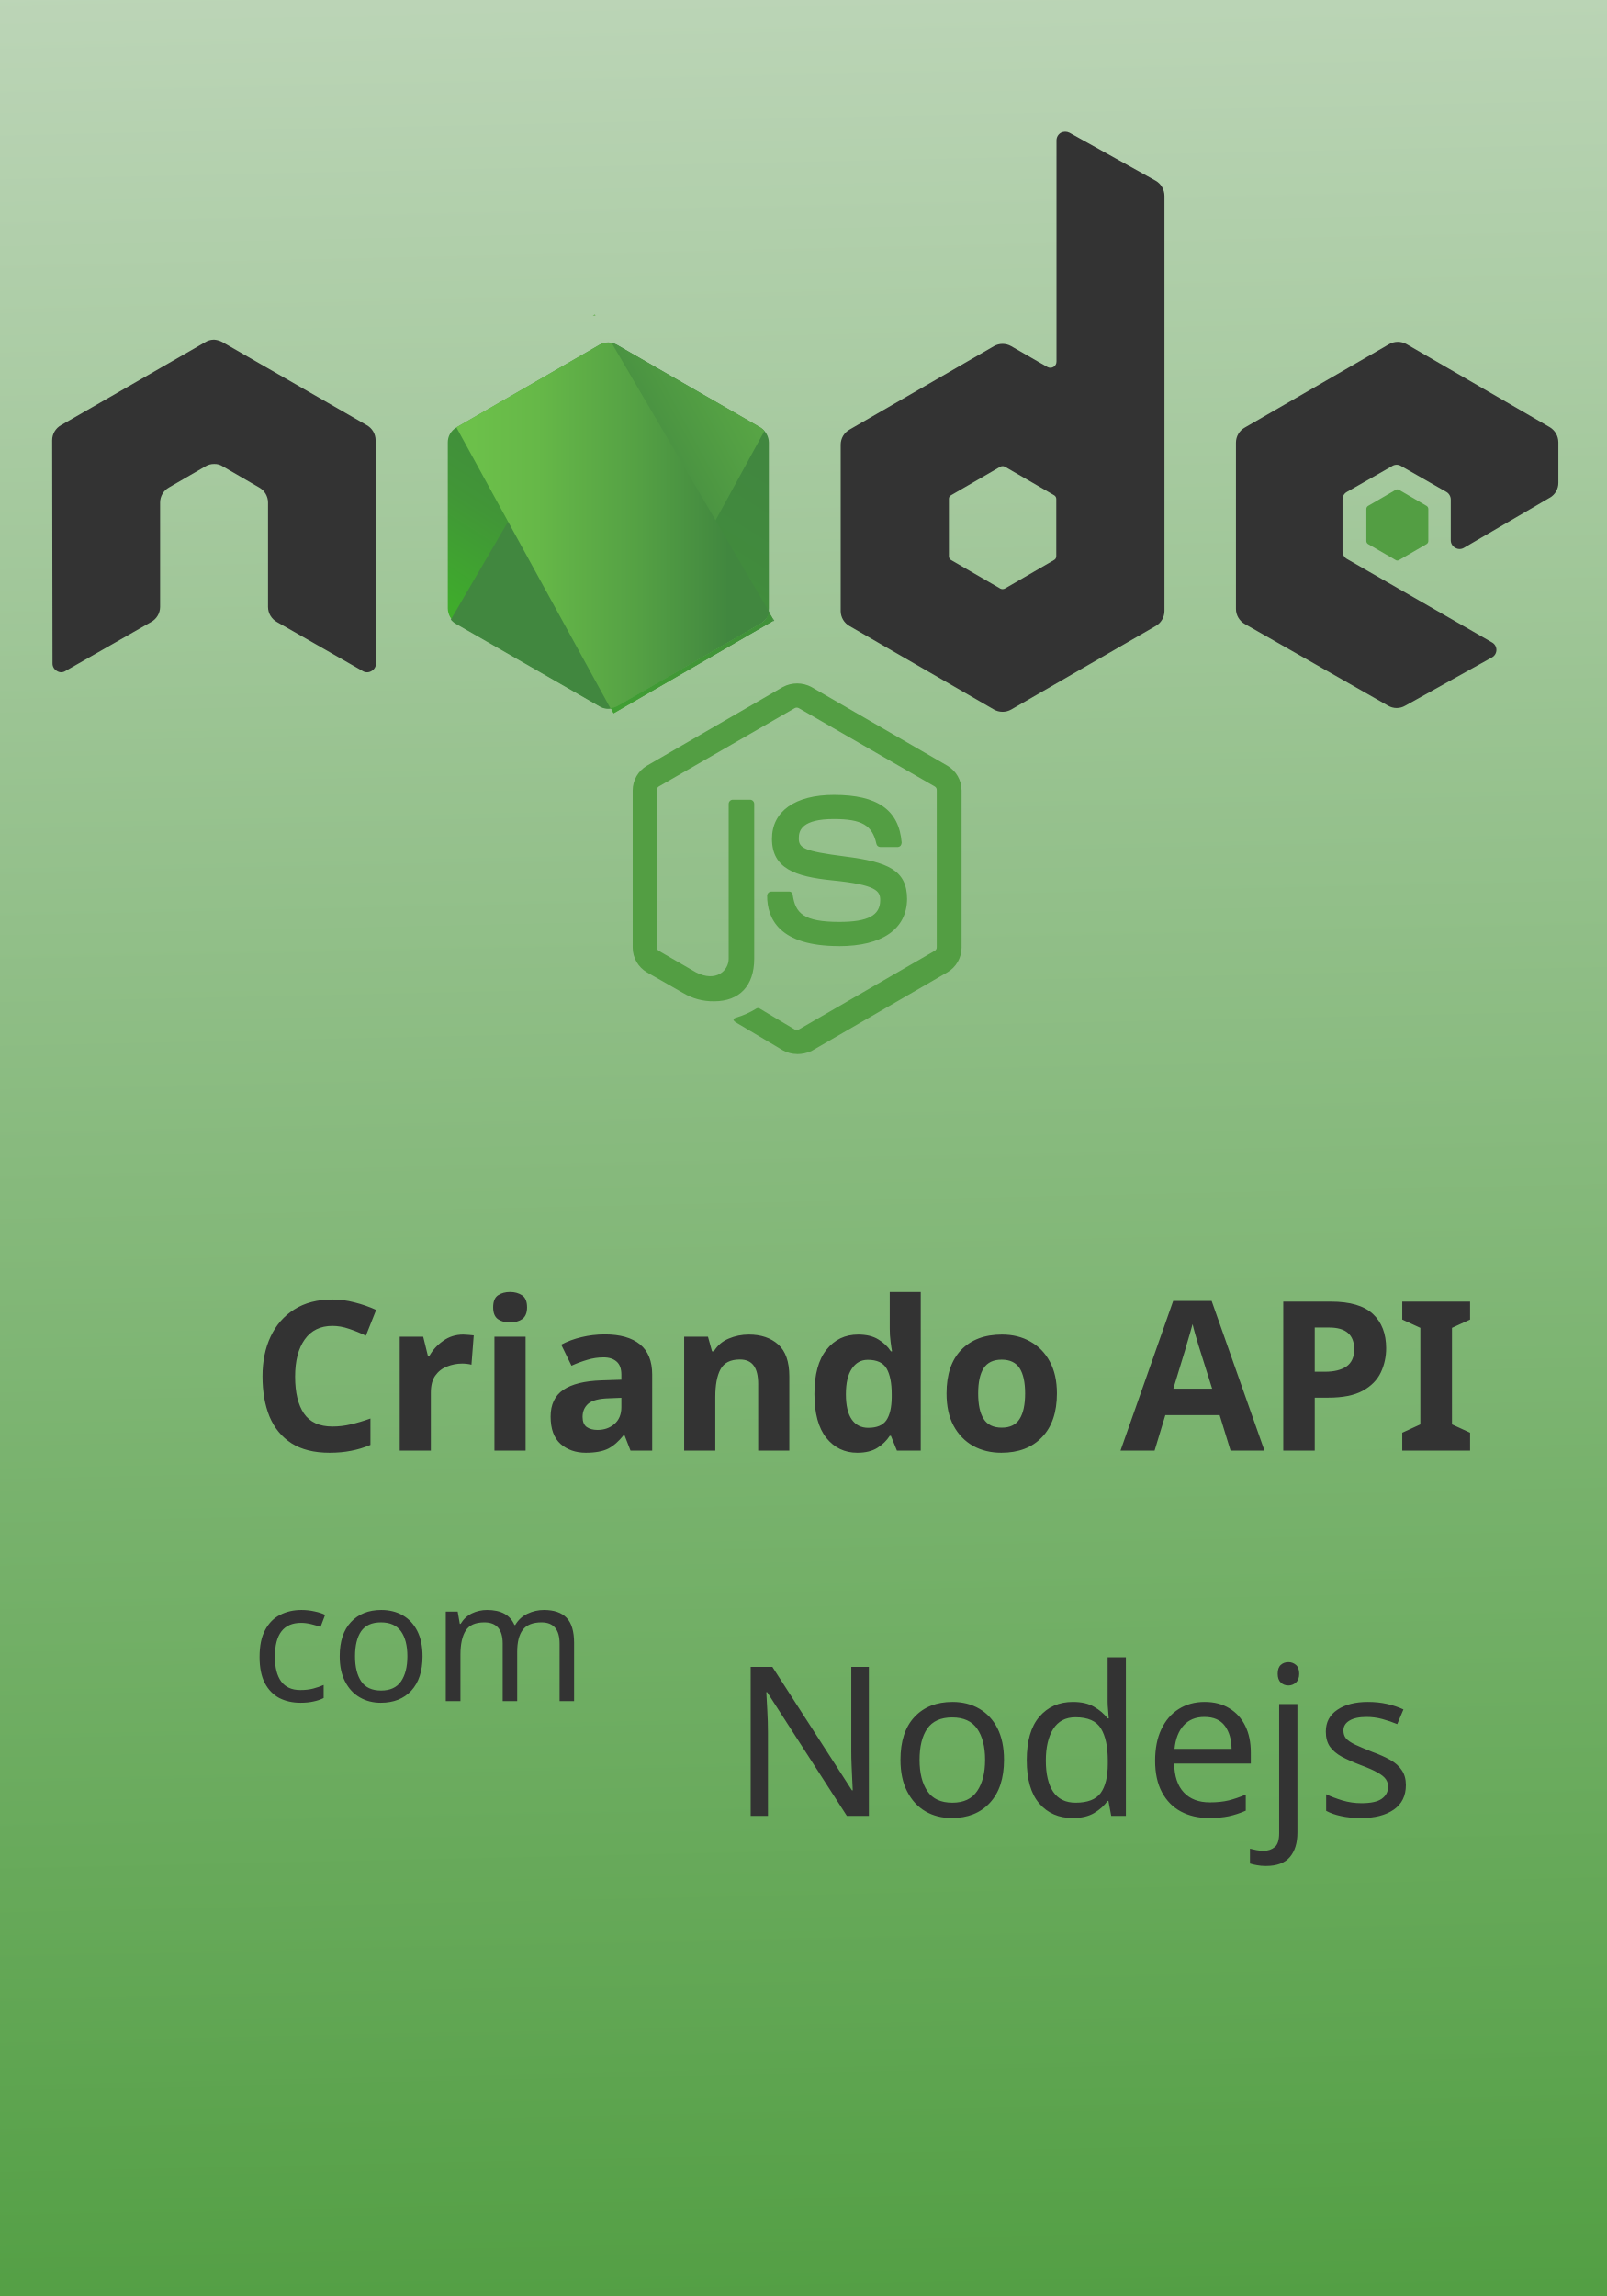
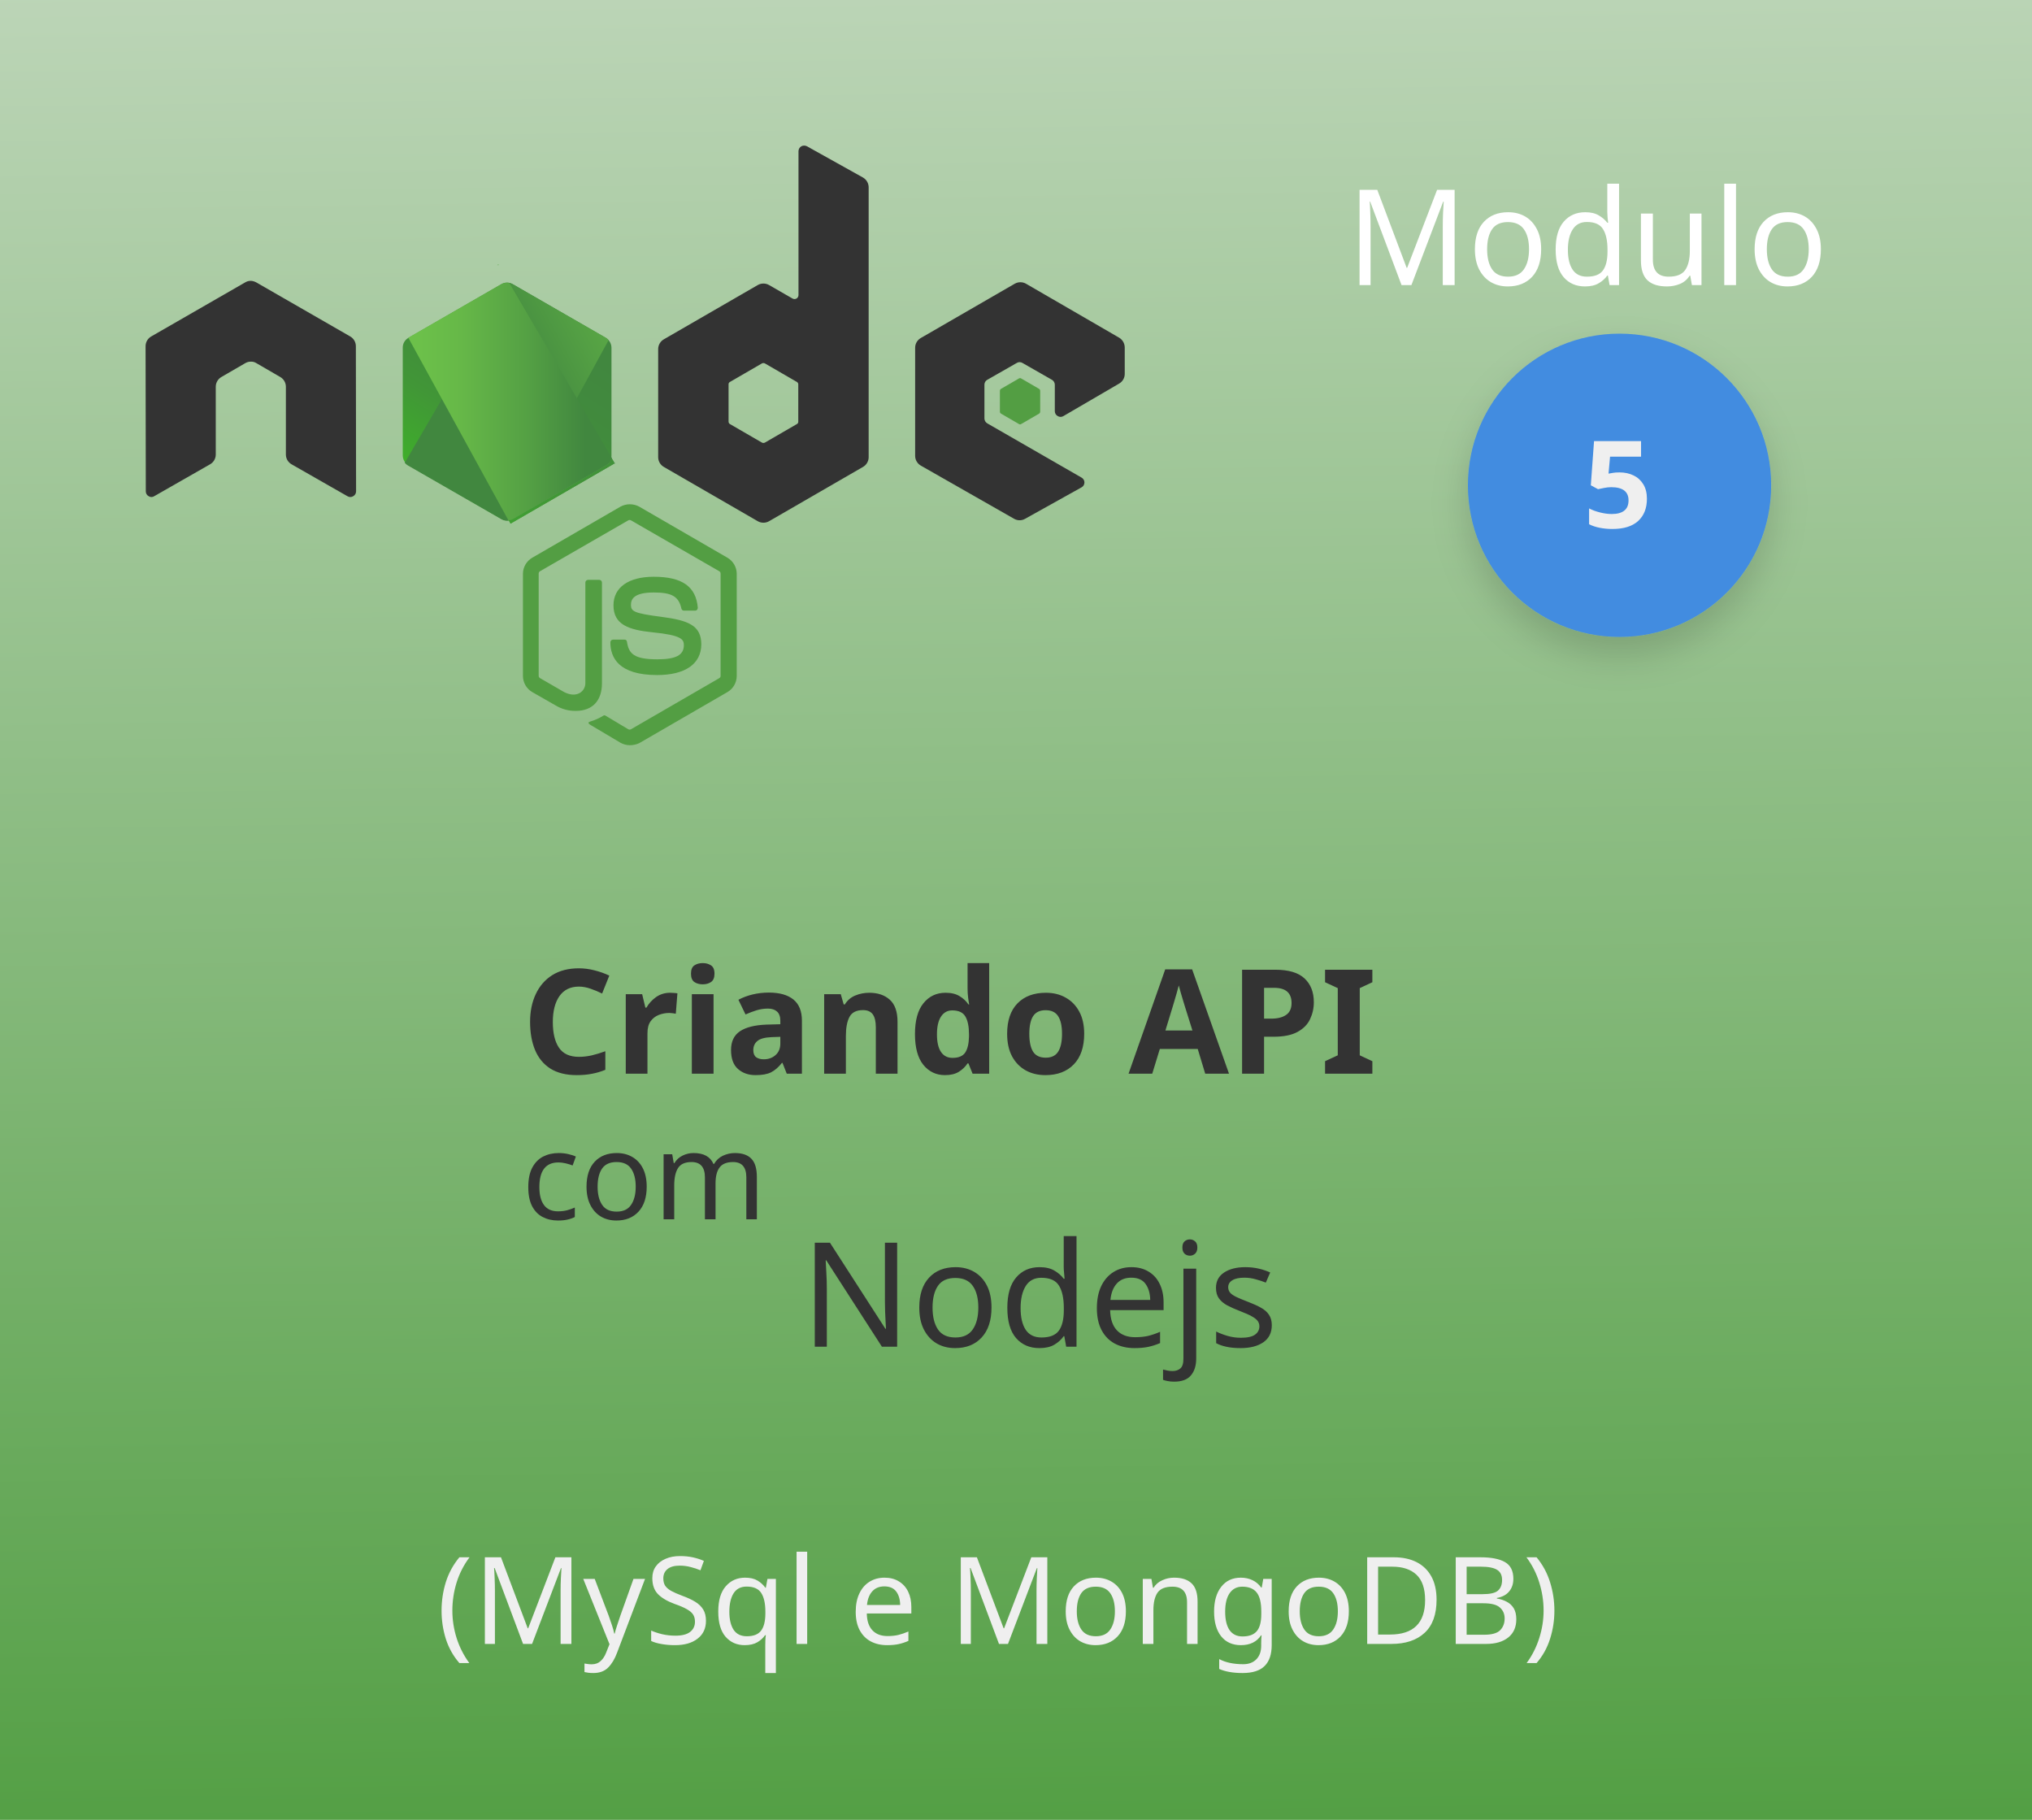
- <svg xmlns="http://www.w3.org/2000/svg" xmlns:xlink="http://www.w3.org/1999/xlink" width="154" height="220" viewBox="0 0 154 220">
+ <svg xmlns="http://www.w3.org/2000/svg" xmlns:xlink="http://www.w3.org/1999/xlink" width="335" height="300" viewBox="0 0 335 300">
  <defs>
    <linearGradient id="linear-gradient" x1="0.523" y1="1" x2="0.5" y2="-0.497" gradientUnits="objectBoundingBox">
      <stop offset="0" stop-color="#539f44" />
      <stop offset="1" stop-color="#efefef" />
    </linearGradient>
    <linearGradient id="linear-gradient-2" x1="0.682" y1="0.175" x2="0.278" y2="0.898" gradientUnits="objectBoundingBox">
      <stop offset="0" stop-color="#41873f" />
      <stop offset="0.329" stop-color="#418b3d" />
      <stop offset="0.635" stop-color="#419637" />
      <stop offset="0.932" stop-color="#3fa92d" />
      <stop offset="1" stop-color="#3fae2a" />
    </linearGradient>
    <linearGradient id="linear-gradient-3" x1="0.433" y1="0.552" x2="1.592" y2="-0.183" gradientUnits="objectBoundingBox">
      <stop offset="0.138" stop-color="#41873f" />
      <stop offset="0.403" stop-color="#54a044" />
      <stop offset="0.714" stop-color="#66b848" />
      <stop offset="0.908" stop-color="#6cc04a" />
    </linearGradient>
    <linearGradient id="linear-gradient-4" x1="-44.138" y1="0.134" x2="53.279" y2="0.134" gradientUnits="objectBoundingBox">
      <stop offset="0.092" stop-color="#6cc04a" />
      <stop offset="0.286" stop-color="#66b848" />
      <stop offset="0.597" stop-color="#54a044" />
      <stop offset="0.862" stop-color="#41873f" />
    </linearGradient>
    <linearGradient id="linear-gradient-5" x1="-0.044" y1="0.5" x2="1.015" y2="0.5" xlink:href="#linear-gradient-4" />
    <linearGradient id="linear-gradient-6" x1="-97.138" y1="0.362" x2="0.279" y2="0.362" xlink:href="#linear-gradient-4" />
    <linearGradient id="linear-gradient-7" x1="-1.039" y1="0.503" x2="1.008" y2="0.503" xlink:href="#linear-gradient-4" />
    <linearGradient id="linear-gradient-8" x1="1.306" y1="-2.111" x2="0.044" y2="2.016" xlink:href="#linear-gradient-2" />
+     <filter id="Elipse_4" x="233" y="49" width="68" height="68" filterUnits="userSpaceOnUse">
+       <feOffset dy="3" input="SourceAlpha" />
+       <feGaussianBlur stdDeviation="3" result="blur" />
+       <feFlood flood-opacity="0.161" />
+       <feComposite operator="in" in2="blur" />
+       <feComposite in="SourceGraphic" />
+     </filter>
    <clipPath id="clip-Watch_38_mm_3">
-       <rect width="154" height="220" />
+       <rect width="335" height="300" />
    </clipPath>
  </defs>
  <g id="Watch_38_mm_3" data-name="Watch 38 mm – 3" clip-path="url(#clip-Watch_38_mm_3)">
-     <rect width="154" height="220" fill="url(#linear-gradient)" />
-     <text id="Criando_API" data-name="Criando API" transform="translate(24 139)" fill="#333" font-size="20" font-family="Poppins-Bold, Poppins, sans-serif" font-weight="700">
+     <rect width="335" height="300" fill="url(#linear-gradient)" />
+     <text id="Criando_API" data-name="Criando API" transform="translate(86 177)" fill="#333" font-size="24" font-family="Poppins-SemiBold, Poppins, sans-serif" font-weight="600">
      <tspan x="0" y="0">Criando API</tspan>
    </text>
-     <text id="com" transform="translate(24 163)" fill="#333" font-size="16" font-family="Poppins-Regular, Poppins, sans-serif">
+     <text id="com" transform="translate(86 201)" fill="#333" font-size="20" font-family="Poppins-Regular, Poppins, sans-serif">
      <tspan x="0" y="0">com</tspan>
    </text>
-     <text id="Nodejs_" data-name="Nodejs " transform="translate(70 174)" fill="#333" font-size="20" font-family="Poppins-Medium, Poppins, sans-serif" font-weight="500">
+     <text id="Nodejs_" data-name="Nodejs " transform="translate(132 222)" fill="#333" font-size="24" font-family="Poppins-Medium, Poppins, sans-serif" font-weight="500">
      <tspan x="0" y="0">Nodejs </tspan>
    </text>
-     <g id="nodejs" transform="translate(4.769 12.615)">
-       <path id="Caminho_7" data-name="Caminho 7" d="M213.046,222.8a2.862,2.862,0,0,1-1.37-.359l-4.339-2.577c-.653-.359-.326-.49-.13-.555a7.914,7.914,0,0,0,1.957-.881.3.3,0,0,1,.326.032l3.328,1.99a.415.415,0,0,0,.391,0l13.018-7.537a.375.375,0,0,0,.2-.359V197.519a.375.375,0,0,0-.2-.359l-13.018-7.5a.413.413,0,0,0-.391,0l-13.018,7.5a.41.41,0,0,0-.2.359V212.56a.41.41,0,0,0,.2.359l3.556,2.055c1.925.979,3.132-.163,3.132-1.305V198.824a.4.4,0,0,1,.392-.392h1.664a.4.4,0,0,1,.392.392v14.845c0,2.577-1.4,4.078-3.85,4.078a5.6,5.6,0,0,1-3-.816l-3.426-1.957a2.753,2.753,0,0,1-1.37-2.382V197.552a2.753,2.753,0,0,1,1.37-2.382l13.018-7.537a2.912,2.912,0,0,1,2.741,0l13.018,7.537a2.754,2.754,0,0,1,1.371,2.382v15.041a2.754,2.754,0,0,1-1.371,2.382l-13.018,7.537a3.337,3.337,0,0,1-1.37.294Zm4.013-10.343c-5.709,0-6.884-2.61-6.884-4.829a.4.4,0,0,1,.392-.392h1.7a.335.335,0,0,1,.359.326c.261,1.729,1.011,2.577,4.47,2.577,2.741,0,3.915-.62,3.915-2.088,0-.848-.327-1.468-4.6-1.892-3.556-.359-5.775-1.142-5.775-3.98,0-2.643,2.219-4.209,5.938-4.209,4.176,0,6.232,1.436,6.493,4.568a.527.527,0,0,1-.1.294.4.4,0,0,1-.261.13h-1.7a.382.382,0,0,1-.359-.294c-.392-1.794-1.4-2.382-4.078-2.382-3,0-3.361,1.044-3.361,1.827,0,.946.424,1.24,4.47,1.762,4.013.522,5.906,1.273,5.906,4.078C223.552,210.831,221.2,212.462,217.059,212.462Z" transform="translate(-141.428 -134.419)" fill="#539e43" />
-       <path id="Caminho_8" data-name="Caminho 8" d="M31.226,29.56a1.661,1.661,0,0,0-.848-1.436L16.544,20.163a2.009,2.009,0,0,0-.75-.229h-.131a1.55,1.55,0,0,0-.75.229L1.079,28.124A1.66,1.66,0,0,0,.231,29.56l.033,21.4a.811.811,0,0,0,.424.718.741.741,0,0,0,.816,0l8.222-4.7a1.66,1.66,0,0,0,.848-1.435V35.53a1.659,1.659,0,0,1,.848-1.435l3.491-2.023a1.581,1.581,0,0,1,.848-.229,1.4,1.4,0,0,1,.816.229l3.491,2.023a1.659,1.659,0,0,1,.848,1.435V45.547a1.66,1.66,0,0,0,.848,1.435l8.222,4.7a.8.8,0,0,0,.848,0,.811.811,0,0,0,.424-.718l-.033-21.4ZM97.719.1A.9.9,0,0,0,96.9.1a.85.85,0,0,0-.424.718V22.023a.587.587,0,0,1-.881.522l-3.458-1.99a1.682,1.682,0,0,0-1.664,0L76.642,28.548a1.66,1.66,0,0,0-.848,1.435V45.938a1.66,1.66,0,0,0,.848,1.436l13.834,7.994a1.682,1.682,0,0,0,1.664,0l13.834-7.994a1.66,1.66,0,0,0,.848-1.436V6.166a1.673,1.673,0,0,0-.848-1.468L97.72.1ZM96.447,40.685a.374.374,0,0,1-.2.359L91.52,43.785a.484.484,0,0,1-.424,0l-4.731-2.741a.409.409,0,0,1-.2-.359V35.2a.374.374,0,0,1,.2-.359L91.1,32.1a.484.484,0,0,1,.424,0l4.731,2.741a.409.409,0,0,1,.2.359v5.481Zm47.308-5.612a1.629,1.629,0,0,0,.816-1.436V29.755a1.7,1.7,0,0,0-.816-1.435L130.02,20.359a1.682,1.682,0,0,0-1.664,0l-13.834,7.993a1.66,1.66,0,0,0-.848,1.436V45.742a1.659,1.659,0,0,0,.848,1.435l13.736,7.83a1.621,1.621,0,0,0,1.631,0l8.32-4.632a.819.819,0,0,0,0-1.436l-13.9-7.994a.85.85,0,0,1-.424-.718V35.237a.811.811,0,0,1,.424-.718l4.339-2.48a.8.8,0,0,1,.848,0l4.339,2.48a.85.85,0,0,1,.424.718v3.915a.811.811,0,0,0,.424.718.8.8,0,0,0,.848,0l8.222-4.8Z" transform="translate(0 0)" fill="#333" />
-       <path id="Caminho_9" data-name="Caminho 9" d="M449.159,121.462a.3.3,0,0,1,.326,0L452.128,123a.342.342,0,0,1,.163.294v3.067a.343.343,0,0,1-.163.294l-2.643,1.533a.3.3,0,0,1-.326,0l-2.643-1.533a.342.342,0,0,1-.163-.294v-3.067a.342.342,0,0,1,.163-.294Z" transform="translate(-320.183 -87.139)" fill="#539e43" />
-       <g id="Grupo_5" data-name="Grupo 5" transform="translate(38.013 17.52)">
-         <path id="Caminho_10" data-name="Caminho 10" d="M16.677,1.29a1.682,1.682,0,0,0-1.664,0L1.278,9.218a1.629,1.629,0,0,0-.816,1.435V26.543a1.7,1.7,0,0,0,.816,1.435l13.736,7.928a1.682,1.682,0,0,0,1.664,0l13.736-7.928a1.63,1.63,0,0,0,.816-1.435V10.654a1.7,1.7,0,0,0-.816-1.435Z" transform="translate(-0.332 1.614)" fill="url(#linear-gradient-2)" />
-         <g id="Grupo_3" data-name="Grupo 3" transform="translate(0 2.678)">
-           <path id="Caminho_11" data-name="Caminho 11" d="M14.649,1.276.881,9.2A1.692,1.692,0,0,0,0,10.64V26.53a1.572,1.572,0,0,0,.424,1.044L15.889,1.081a1.864,1.864,0,0,0-1.24.2Zm1.338,34.78a2.006,2.006,0,0,0,.392-.163l13.768-7.928A1.659,1.659,0,0,0,31,26.529V10.64a1.662,1.662,0,0,0-.49-1.142L15.987,36.056Z" transform="translate(0 -1.051)" fill="none" />
-           <path id="Caminho_12" data-name="Caminho 12" d="M31.192,9.363l-13.8-7.928a2.265,2.265,0,0,0-.424-.163L1.5,27.765a1.717,1.717,0,0,0,.457.392l13.8,7.928a1.59,1.59,0,0,0,1.272.163L31.551,9.69a1.712,1.712,0,0,0-.359-.326Z" transform="translate(-1.078 -1.21)" fill="url(#linear-gradient-3)" />
+     <g id="nodejs" transform="translate(23.769 24)">
+       <path id="Caminho_7" data-name="Caminho 7" d="M214.912,227.008a3.2,3.2,0,0,1-1.532-.4l-4.853-2.882c-.73-.4-.365-.547-.146-.62a8.85,8.85,0,0,0,2.189-.985.335.335,0,0,1,.365.036l3.722,2.226a.464.464,0,0,0,.438,0l14.559-8.429a.42.42,0,0,0,.219-.4V198.73a.42.42,0,0,0-.219-.4l-14.559-8.392a.462.462,0,0,0-.438,0L200.1,198.328a.458.458,0,0,0-.219.4v16.821a.459.459,0,0,0,.219.4l3.977,2.3c2.153,1.095,3.5-.182,3.5-1.46v-16.6a.444.444,0,0,1,.438-.438h1.861a.444.444,0,0,1,.438.438v16.6c0,2.882-1.569,4.561-4.306,4.561a6.258,6.258,0,0,1-3.357-.912l-3.831-2.189a3.079,3.079,0,0,1-1.532-2.664V198.766a3.079,3.079,0,0,1,1.532-2.664l14.559-8.429a3.257,3.257,0,0,1,3.065,0L231,196.1a3.08,3.08,0,0,1,1.533,2.664v16.821A3.08,3.08,0,0,1,231,218.251l-14.559,8.429a3.732,3.732,0,0,1-1.533.328Zm4.488-11.567c-6.385,0-7.7-2.919-7.7-5.4a.444.444,0,0,1,.438-.438h1.9a.375.375,0,0,1,.4.365c.292,1.934,1.131,2.882,5,2.882,3.065,0,4.379-.693,4.379-2.335,0-.949-.365-1.642-5.145-2.116-3.977-.4-6.459-1.277-6.459-4.452,0-2.956,2.482-4.707,6.641-4.707,4.67,0,6.969,1.606,7.261,5.108a.589.589,0,0,1-.11.329.451.451,0,0,1-.292.146h-1.9a.427.427,0,0,1-.4-.328c-.438-2.007-1.569-2.664-4.561-2.664-3.357,0-3.759,1.168-3.759,2.043,0,1.058.475,1.387,5,1.97,4.488.584,6.6,1.423,6.6,4.561C226.661,213.617,224.034,215.442,219.4,215.442Z" transform="translate(-134.843 -128.161)" fill="#539e43" />
+       <path id="Caminho_8" data-name="Caminho 8" d="M34.9,33.059a1.857,1.857,0,0,0-.949-1.606l-15.471-8.9a2.247,2.247,0,0,0-.839-.256H17.49a1.734,1.734,0,0,0-.839.256L1.18,31.453a1.856,1.856,0,0,0-.949,1.606L.268,57a.907.907,0,0,0,.474.8.828.828,0,0,0,.912,0l9.2-5.254a1.857,1.857,0,0,0,.949-1.605v-11.2a1.856,1.856,0,0,1,.949-1.605l3.9-2.262a1.768,1.768,0,0,1,.949-.256,1.569,1.569,0,0,1,.912.256l3.9,2.262a1.856,1.856,0,0,1,.949,1.605v11.2a1.857,1.857,0,0,0,.949,1.605l9.2,5.254a.891.891,0,0,0,.949,0,.907.907,0,0,0,.475-.8L34.9,33.059ZM109.259.109a1,1,0,0,0-.912,0,.951.951,0,0,0-.474.8V24.63a.657.657,0,0,1-.985.584l-3.868-2.226a1.881,1.881,0,0,0-1.861,0l-15.471,8.94a1.857,1.857,0,0,0-.949,1.605V51.376a1.857,1.857,0,0,0,.949,1.606l15.471,8.94a1.881,1.881,0,0,0,1.861,0l15.471-8.94a1.857,1.857,0,0,0,.949-1.606V6.9a1.872,1.872,0,0,0-.949-1.642L109.26.109ZM107.837,45.5a.419.419,0,0,1-.219.4l-5.291,3.065a.541.541,0,0,1-.475,0L96.561,45.9a.457.457,0,0,1-.219-.4v-6.13a.419.419,0,0,1,.219-.4l5.291-3.065a.541.541,0,0,1,.475,0l5.291,3.065a.457.457,0,0,1,.219.4V45.5Zm52.909-6.276a1.822,1.822,0,0,0,.912-1.606V33.278a1.9,1.9,0,0,0-.912-1.605l-15.362-8.9a1.881,1.881,0,0,0-1.861,0l-15.471,8.939a1.856,1.856,0,0,0-.949,1.606V51.157a1.856,1.856,0,0,0,.949,1.605l15.362,8.757a1.813,1.813,0,0,0,1.825,0l9.3-5.181a.916.916,0,0,0,0-1.606L139,45.793a.951.951,0,0,1-.474-.8V39.408a.907.907,0,0,1,.474-.8l4.853-2.773a.891.891,0,0,1,.949,0l4.853,2.773a.951.951,0,0,1,.475.8v4.379a.907.907,0,0,0,.474.8.89.89,0,0,0,.949,0l9.2-5.364Z" transform="translate(0 0)" fill="#333" />
+       <path id="Caminho_9" data-name="Caminho 9" d="M449.491,121.468a.331.331,0,0,1,.365,0l2.956,1.715a.382.382,0,0,1,.183.328v3.43a.383.383,0,0,1-.183.328l-2.956,1.715a.331.331,0,0,1-.365,0l-2.956-1.715a.383.383,0,0,1-.183-.328v-3.43a.382.382,0,0,1,.183-.328Z" transform="translate(-305.275 -83.081)" fill="#539e43" />
+       <g id="Grupo_5" data-name="Grupo 5" transform="translate(42.485 19.594)">
+         <path id="Caminho_10" data-name="Caminho 10" d="M18.6,1.316a1.881,1.881,0,0,0-1.861,0L1.374,10.182a1.822,1.822,0,0,0-.912,1.605v17.77a1.9,1.9,0,0,0,.912,1.605L16.736,40.03a1.881,1.881,0,0,0,1.861,0l15.362-8.867a1.823,1.823,0,0,0,.912-1.605V11.788a1.9,1.9,0,0,0-.912-1.605Z" transform="translate(-0.316 1.932)" fill="url(#linear-gradient-2)" />
+         <g id="Grupo_3" data-name="Grupo 3" transform="translate(0 2.995)">
+           <path id="Caminho_11" data-name="Caminho 11" d="M16.383,1.3.985,10.169A1.893,1.893,0,0,0,0,11.775v17.77a1.758,1.758,0,0,0,.474,1.168L17.77,1.084a2.085,2.085,0,0,0-1.387.219Zm1.5,38.9a2.243,2.243,0,0,0,.438-.182l15.4-8.867a1.856,1.856,0,0,0,.949-1.605V11.775a1.859,1.859,0,0,0-.547-1.277L17.88,40.2Z" transform="translate(0 -1.051)" fill="none" />
+           <path id="Caminho_12" data-name="Caminho 12" d="M34.707,10.321,19.272,1.454a2.534,2.534,0,0,0-.475-.182L1.5,30.9a1.92,1.92,0,0,0,.511.438l15.435,8.867a1.778,1.778,0,0,0,1.423.182l16.238-29.7a1.915,1.915,0,0,0-.4-.365Z" transform="translate(-1.028 -1.202)" fill="url(#linear-gradient-3)" />
        </g>
        <g id="Grupo_4" data-name="Grupo 4" transform="translate(0 0)">
-           <path id="Caminho_13" data-name="Caminho 13" d="M31,26.605V10.716a1.692,1.692,0,0,0-.881-1.435l-13.8-7.928a1.441,1.441,0,0,0-.522-.2L30.9,26.965a.658.658,0,0,0,.1-.359ZM.881,9.281A1.693,1.693,0,0,0,0,10.716V26.606a1.764,1.764,0,0,0,.881,1.435l13.8,7.928a1.536,1.536,0,0,0,1.077.2L.979,9.248l-.1.033Z" transform="translate(0 1.551)" fill="none" />
-           <path id="Caminho_14" data-name="Caminho 14" d="M49.894.809l-.2.1h.261Z" transform="translate(-35.668 -0.809)" fill-rule="evenodd" fill="url(#linear-gradient-4)" />
-           <path id="Caminho_15" data-name="Caminho 15" d="M32.552,37.211a1.856,1.856,0,0,0,.816-1.044L18.229,10.327a1.657,1.657,0,0,0-1.174.2l-13.7,7.9,14.78,26.949a2.275,2.275,0,0,0,.62-.2l13.8-7.961Z" transform="translate(-2.405 -7.618)" fill-rule="evenodd" fill="url(#linear-gradient-5)" />
-           <path id="Caminho_16" data-name="Caminho 16" d="M111.051,104.3l-.1-.163v.228l.1-.065Z" transform="translate(-79.631 -74.966)" fill-rule="evenodd" fill="url(#linear-gradient-6)" />
-           <path id="Caminho_17" data-name="Caminho 17" d="M70.211,102.9l-13.768,7.928a1.969,1.969,0,0,1-.62.2l.261.49,15.269-8.842v-.2l-.392-.653A1.516,1.516,0,0,1,70.211,102.9Z" transform="translate(-40.064 -73.306)" fill-rule="evenodd" fill="url(#linear-gradient-7)" />
-           <path id="Caminho_18" data-name="Caminho 18" d="M70.211,102.9l-13.768,7.928a1.969,1.969,0,0,1-.62.2l.261.49,15.269-8.842v-.2l-.392-.653A1.516,1.516,0,0,1,70.211,102.9Z" transform="translate(-40.064 -73.306)" fill-rule="evenodd" fill="url(#linear-gradient-8)" />
+           <path id="Caminho_13" data-name="Caminho 13" d="M34.664,29.618V11.848a1.892,1.892,0,0,0-.985-1.605L18.244,1.376a1.612,1.612,0,0,0-.583-.219L34.555,30.02a.736.736,0,0,0,.11-.4ZM.985,10.242A1.893,1.893,0,0,0,0,11.848v17.77a1.973,1.973,0,0,0,.985,1.605L16.42,40.09a1.718,1.718,0,0,0,1.2.219L1.095,10.206l-.109.037Z" transform="translate(0 1.872)" fill="none" />
+           <path id="Caminho_14" data-name="Caminho 14" d="M49.917.809,49.7.919h.292Z" transform="translate(-34.008 -0.809)" fill-rule="evenodd" fill="url(#linear-gradient-4)" />
+           <path id="Caminho_15" data-name="Caminho 15" d="M36.009,40.4a2.076,2.076,0,0,0,.912-1.168L19.99,10.33a1.853,1.853,0,0,0-1.313.219L3.351,19.379,19.88,49.519a2.544,2.544,0,0,0,.693-.219l15.435-8.9Z" transform="translate(-2.293 -7.301)" fill-rule="evenodd" fill="url(#linear-gradient-5)" />
+           <path id="Caminho_16" data-name="Caminho 16" d="M111.063,104.316l-.11-.182v.255l.109-.073Z" transform="translate(-75.924 -71.513)" fill-rule="evenodd" fill="url(#linear-gradient-6)" />
+           <path id="Caminho_17" data-name="Caminho 17" d="M71.915,103.026l-15.4,8.867a2.2,2.2,0,0,1-.693.219l.292.547,17.077-9.888v-.219l-.438-.73A1.7,1.7,0,0,1,71.915,103.026Z" transform="translate(-38.199 -69.931)" fill-rule="evenodd" fill="url(#linear-gradient-7)" />
+           <path id="Caminho_18" data-name="Caminho 18" d="M71.915,103.026l-15.4,8.867a2.2,2.2,0,0,1-.693.219l.292.547,17.077-9.888v-.219l-.438-.73A1.7,1.7,0,0,1,71.915,103.026Z" transform="translate(-38.199 -69.931)" fill-rule="evenodd" fill="url(#linear-gradient-8)" />
        </g>
      </g>
    </g>
+     <text id="_MySql_e_MongoDB_" data-name="(MySql e MongoDB)" transform="translate(72 271)" fill="#efefef" font-size="20" font-family="Poppins-Light, Poppins, sans-serif" font-weight="300">
+       <tspan x="0" y="0">(MySql e MongoDB)</tspan>
+     </text>
+     <text id="Modulo_" data-name="Modulo " transform="translate(222 47)" fill="#fff" font-size="22" font-family="Poppins-Medium, Poppins, sans-serif" font-weight="500">
+       <tspan x="0" y="0">Modulo </tspan>
+     </text>
+     <g transform="matrix(1, 0, 0, 1, 0, 0)" filter="url(#Elipse_4)">
+       <circle id="Elipse_4-2" data-name="Elipse 4" cx="25" cy="25" r="25" transform="translate(242 55)" fill="#438ce0" />
+     </g>
+     <text id="_5" data-name="5" transform="translate(261 87)" fill="#efefef" font-size="20" font-family="Poppins-SemiBold, Poppins, sans-serif" font-weight="600">
+       <tspan x="0" y="0">5</tspan>
+     </text>
  </g>
</svg>
